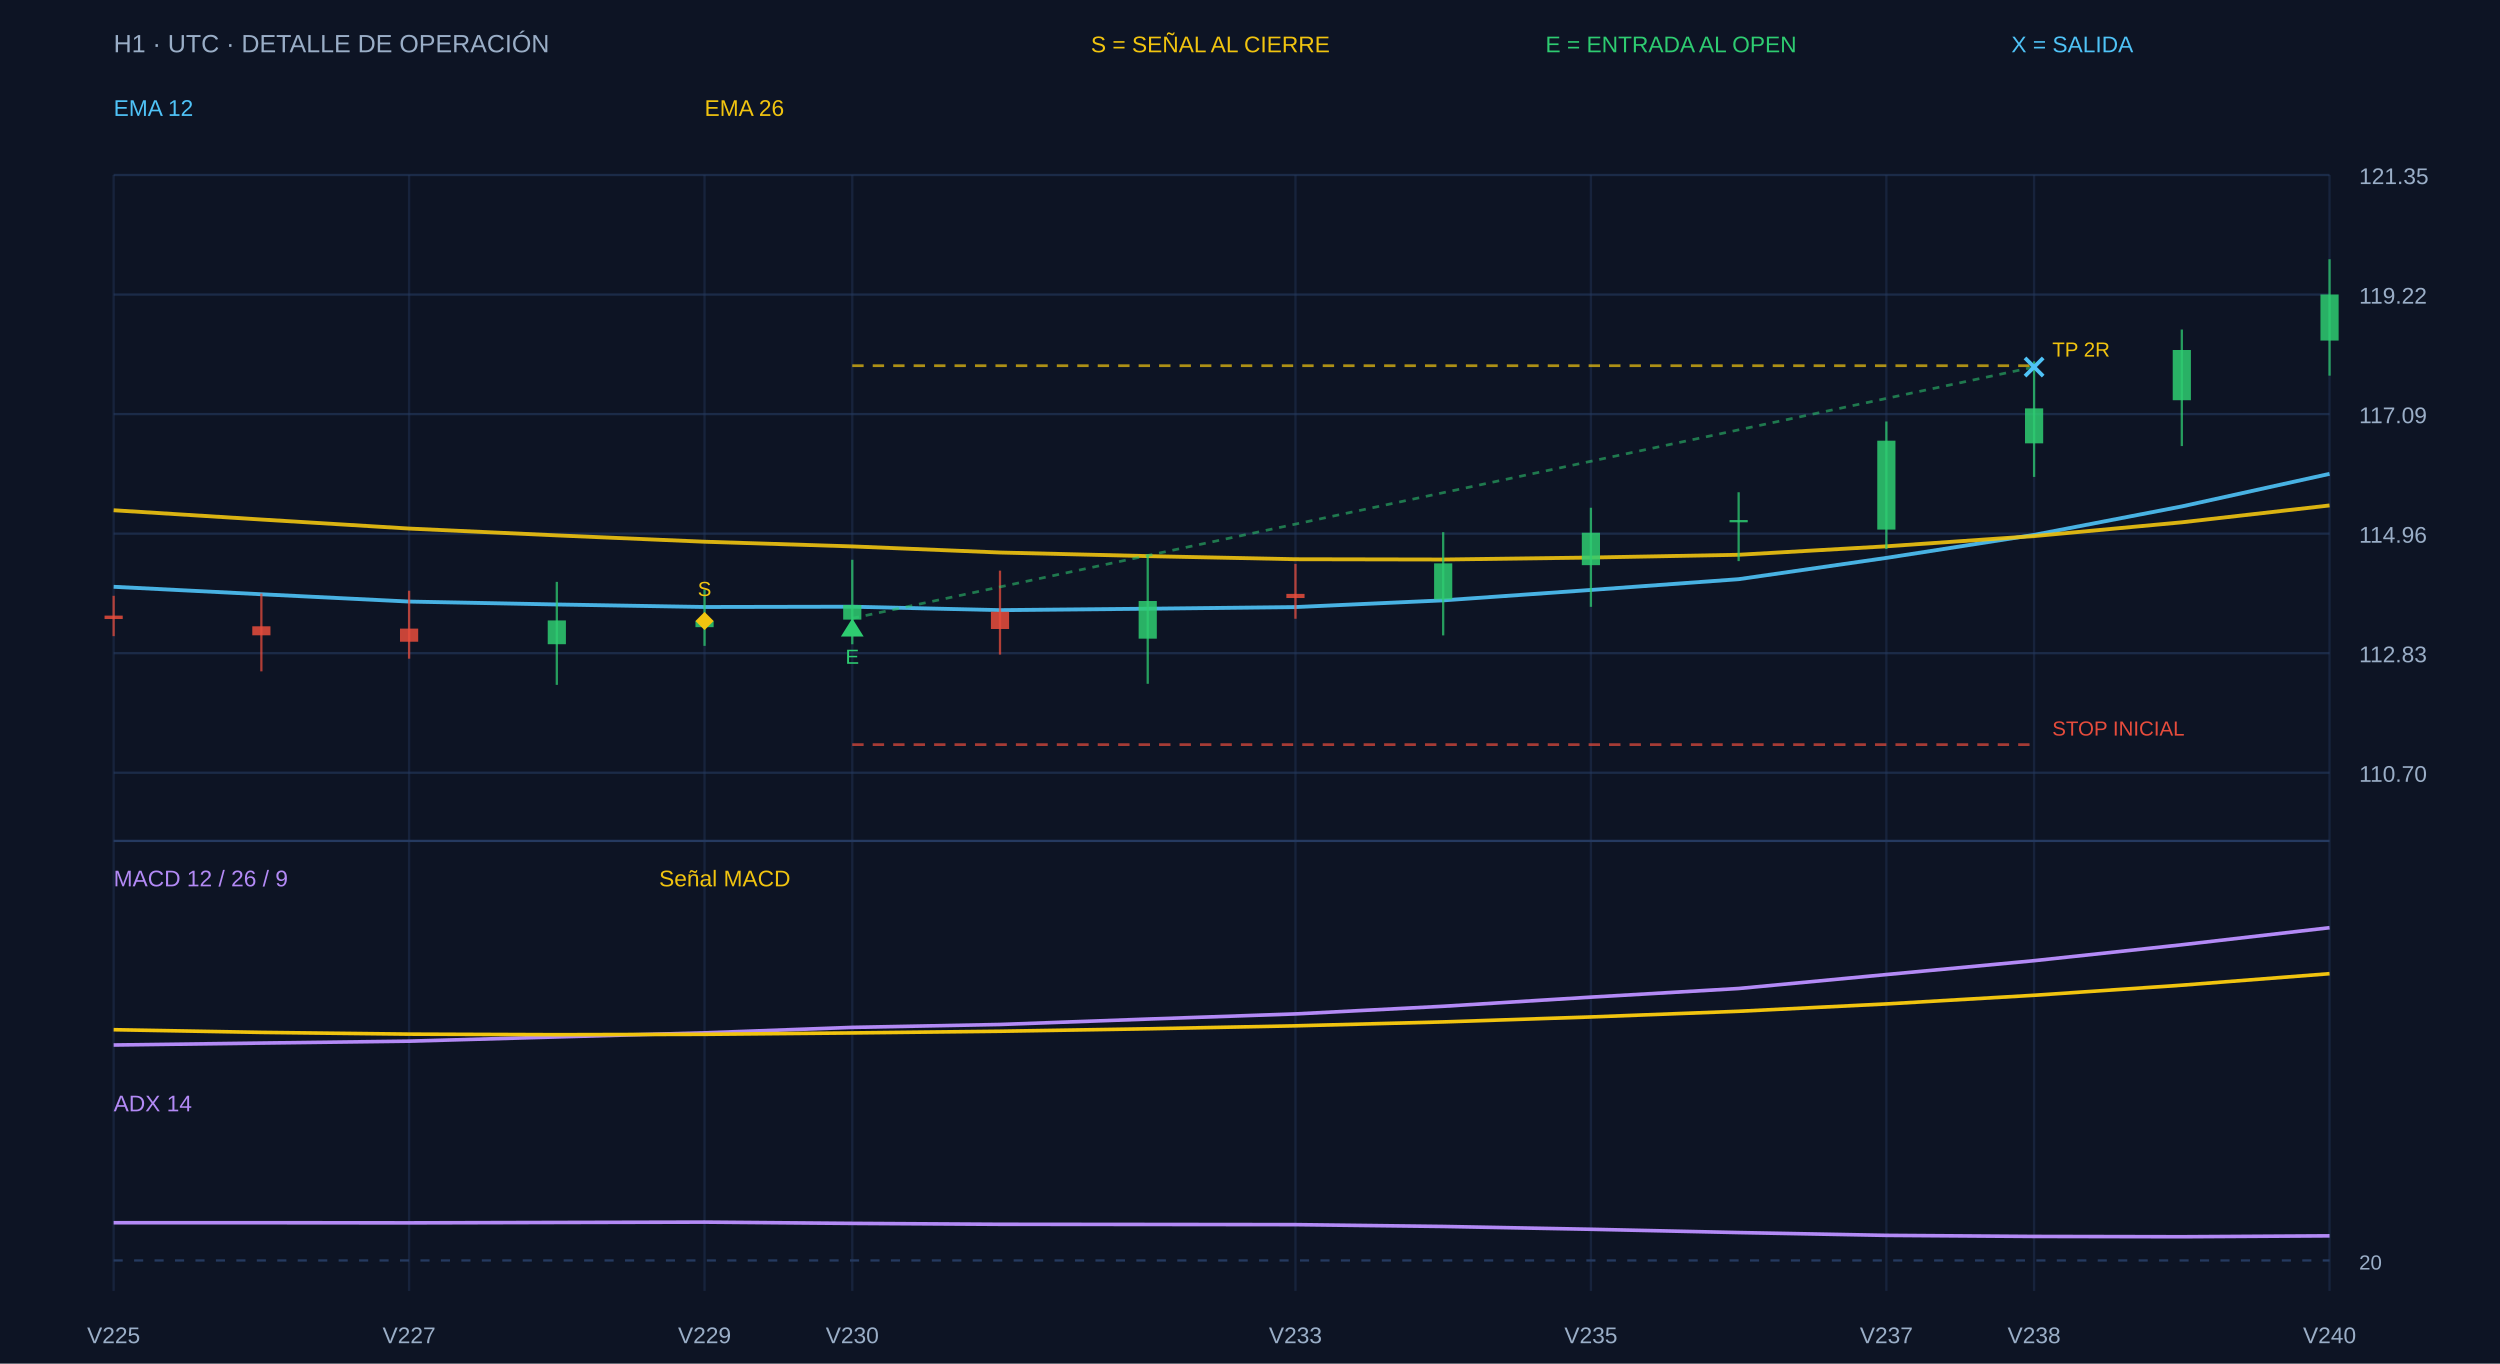
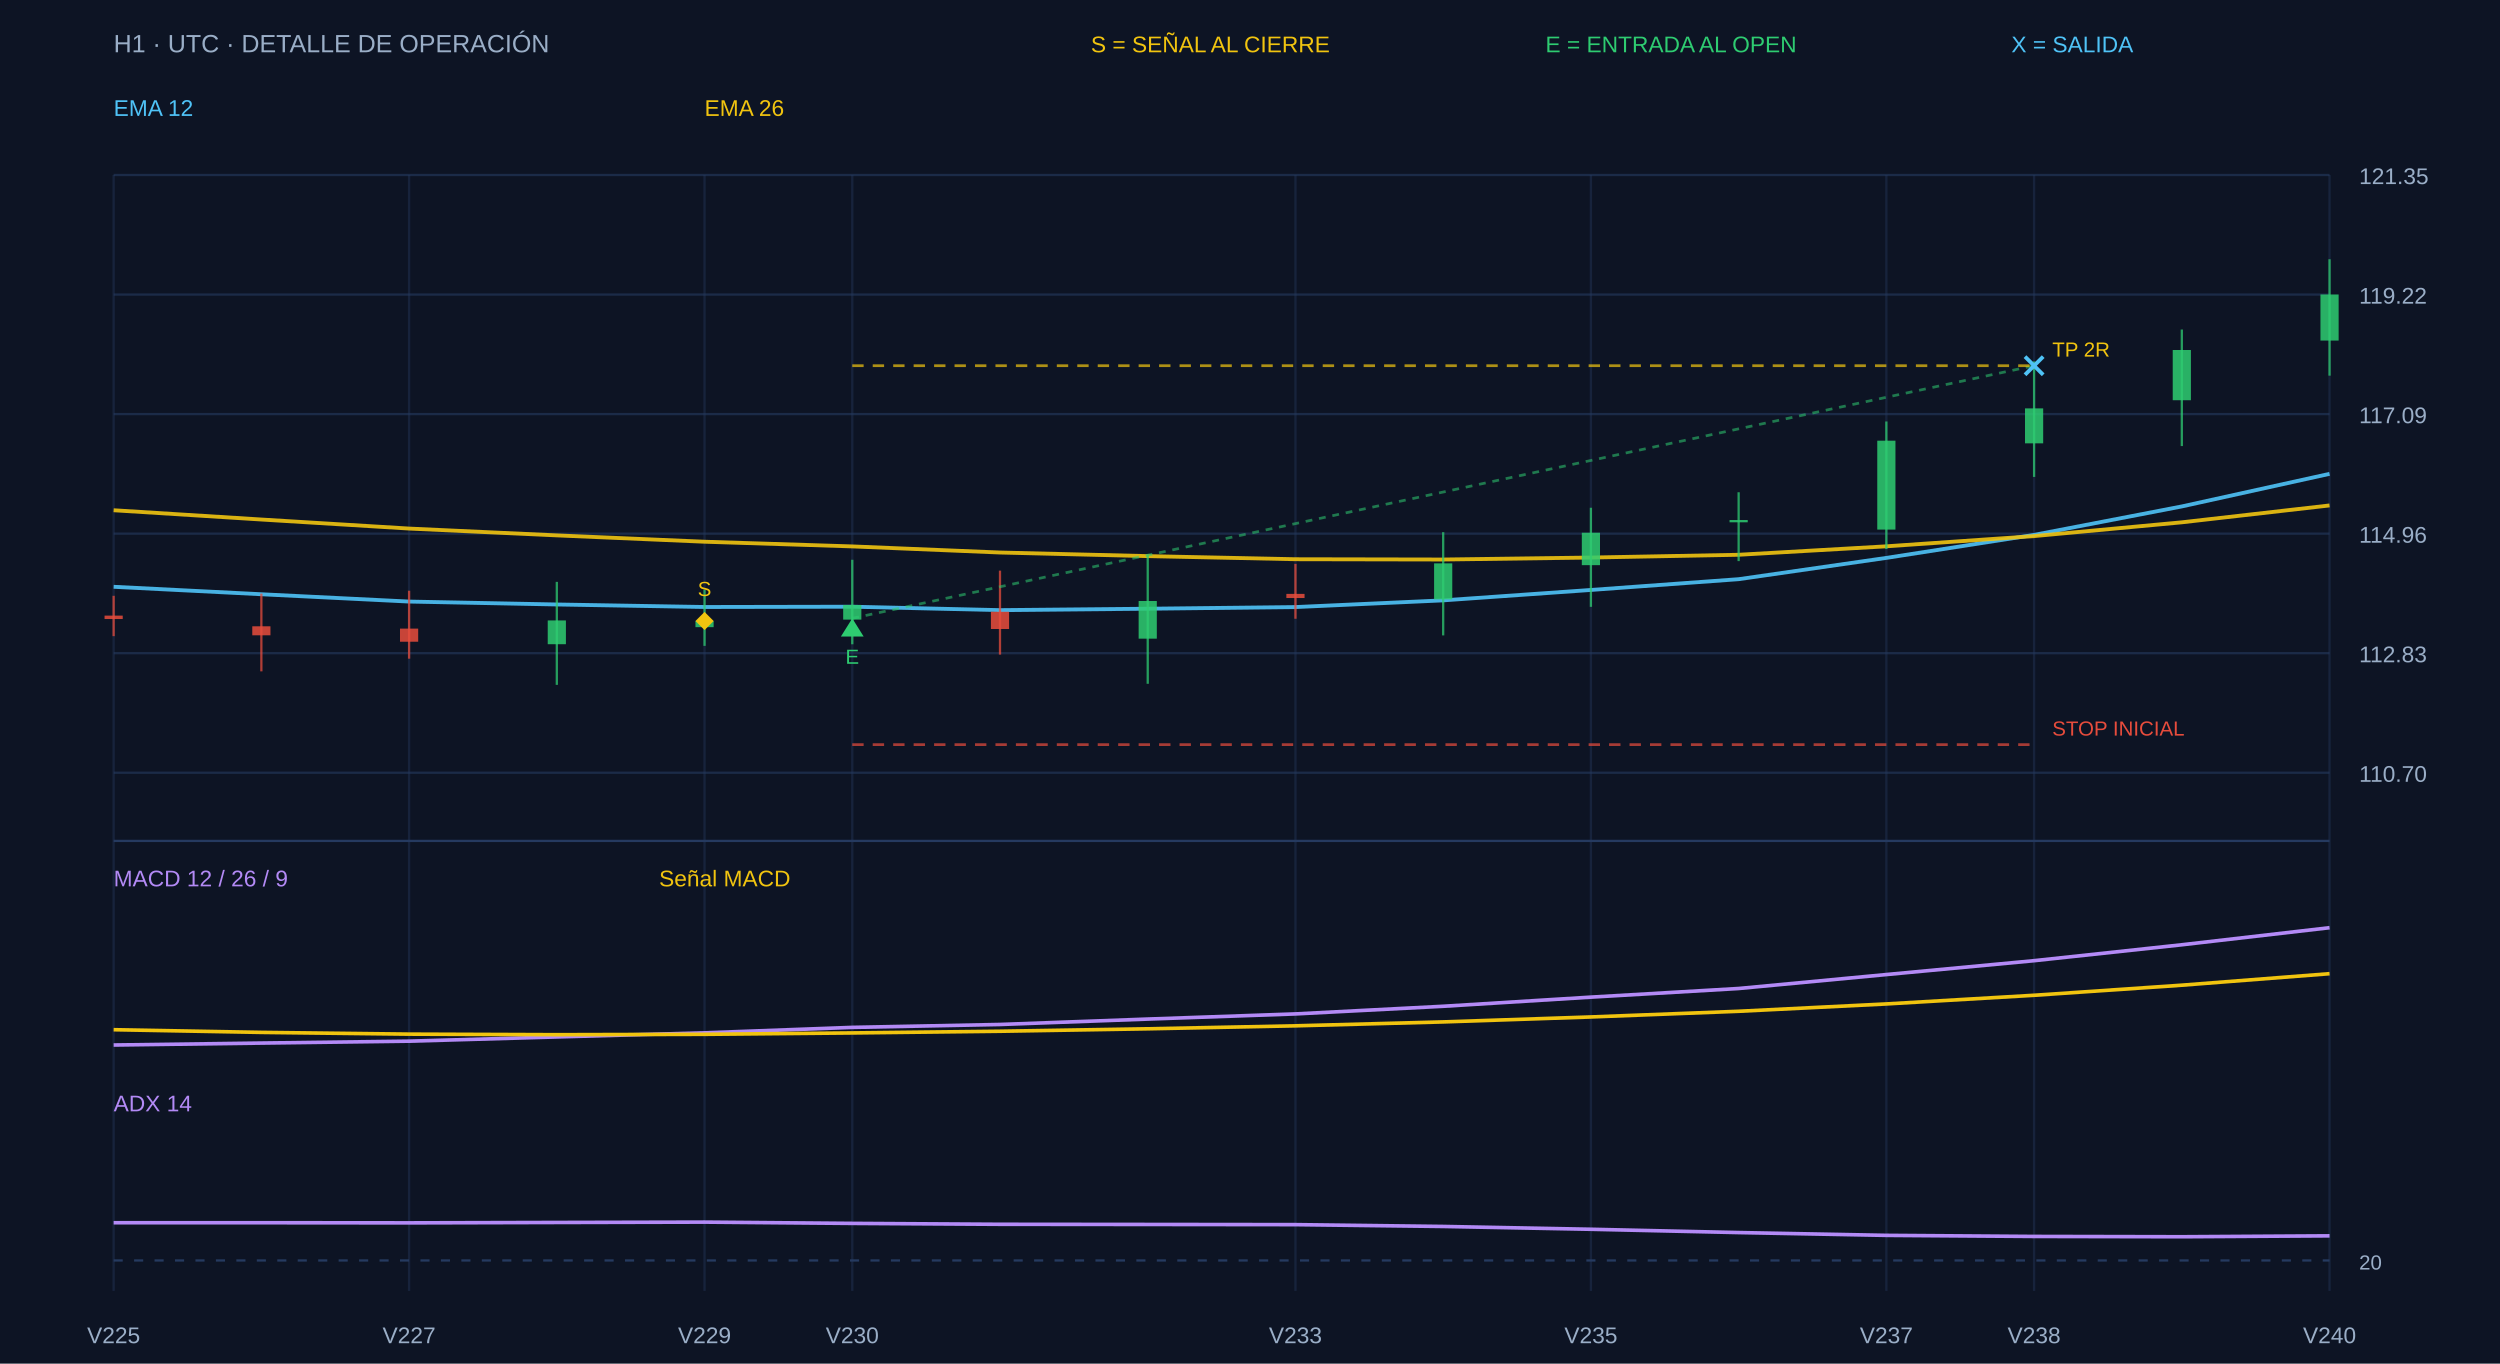
<svg xmlns="http://www.w3.org/2000/svg" viewBox="0 0 1100 600" role="img">
  <rect width="1100" height="600" fill="#0d1424" />
  <text x="50.00" y="23.00" fill="#9aaec7" font-size="11" font-family="Segoe UI,Arial,sans-serif" text-anchor="start">H1 · UTC · DETALLE DE OPERACIÓN</text>
  <text x="480.00" y="23.00" fill="#f1c40f" font-size="10" font-family="Segoe UI,Arial,sans-serif" text-anchor="start">S = SEÑAL AL CIERRE</text>
  <text x="680.00" y="23.00" fill="#2ecc71" font-size="10" font-family="Segoe UI,Arial,sans-serif" text-anchor="start">E = ENTRADA AL OPEN</text>
  <text x="885.00" y="23.00" fill="#4fc3f7" font-size="10" font-family="Segoe UI,Arial,sans-serif" text-anchor="start">X = SALIDA</text>
  <path d="M50 340.00H1025" stroke="#253a60" opacity=".6" />
  <text x="1038.00" y="344.00" fill="#9aaec7" font-size="10" font-family="Segoe UI,Arial,sans-serif" text-anchor="start">110.70</text>
  <path d="M50 287.40H1025" stroke="#253a60" opacity=".6" />
  <text x="1038.00" y="291.40" fill="#9aaec7" font-size="10" font-family="Segoe UI,Arial,sans-serif" text-anchor="start">112.83</text>
  <path d="M50 234.80H1025" stroke="#253a60" opacity=".6" />
  <text x="1038.00" y="238.80" fill="#9aaec7" font-size="10" font-family="Segoe UI,Arial,sans-serif" text-anchor="start">114.96</text>
  <path d="M50 182.20H1025" stroke="#253a60" opacity=".6" />
  <text x="1038.00" y="186.20" fill="#9aaec7" font-size="10" font-family="Segoe UI,Arial,sans-serif" text-anchor="start">117.09</text>
  <path d="M50 129.60H1025" stroke="#253a60" opacity=".6" />
  <text x="1038.00" y="133.60" fill="#9aaec7" font-size="10" font-family="Segoe UI,Arial,sans-serif" text-anchor="start">119.22</text>
  <path d="M50 77.00H1025" stroke="#253a60" opacity=".6" />
  <text x="1038.00" y="81.00" fill="#9aaec7" font-size="10" font-family="Segoe UI,Arial,sans-serif" text-anchor="start">121.35</text>
  <path d="M50.00 77V568" stroke="#253a60" opacity=".4" />
  <text x="50.00" y="591.00" fill="#9aaec7" font-size="10" font-family="Segoe UI,Arial,sans-serif" text-anchor="middle">V225</text>
  <path d="M180.00 77V568" stroke="#253a60" opacity=".4" />
  <text x="180.00" y="591.00" fill="#9aaec7" font-size="10" font-family="Segoe UI,Arial,sans-serif" text-anchor="middle">V227</text>
  <path d="M310.00 77V568" stroke="#253a60" opacity=".4" />
  <text x="310.00" y="591.00" fill="#9aaec7" font-size="10" font-family="Segoe UI,Arial,sans-serif" text-anchor="middle">V229</text>
  <path d="M375.00 77V568" stroke="#253a60" opacity=".4" />
  <text x="375.00" y="591.00" fill="#9aaec7" font-size="10" font-family="Segoe UI,Arial,sans-serif" text-anchor="middle">V230</text>
  <path d="M570.00 77V568" stroke="#253a60" opacity=".4" />
  <text x="570.00" y="591.00" fill="#9aaec7" font-size="10" font-family="Segoe UI,Arial,sans-serif" text-anchor="middle">V233</text>
  <path d="M700.00 77V568" stroke="#253a60" opacity=".4" />
  <text x="700.00" y="591.00" fill="#9aaec7" font-size="10" font-family="Segoe UI,Arial,sans-serif" text-anchor="middle">V235</text>
  <path d="M830.00 77V568" stroke="#253a60" opacity=".4" />
  <text x="830.00" y="591.00" fill="#9aaec7" font-size="10" font-family="Segoe UI,Arial,sans-serif" text-anchor="middle">V237</text>
  <path d="M895.00 77V568" stroke="#253a60" opacity=".4" />
  <text x="895.00" y="591.00" fill="#9aaec7" font-size="10" font-family="Segoe UI,Arial,sans-serif" text-anchor="middle">V238</text>
  <path d="M1025.00 77V568" stroke="#253a60" opacity=".4" />
  <text x="1025.00" y="591.00" fill="#9aaec7" font-size="10" font-family="Segoe UI,Arial,sans-serif" text-anchor="middle">V240</text>
  <polyline points="50.00,258.19 115.00,261.47 180.00,264.69 245.00,265.97 310.00,267.08 375.00,266.95 440.00,268.46 505.00,267.84 570.00,267.11 635.00,264.16 700.00,259.58 765.00,254.84 830.00,245.47 895.00,235.35 960.00,222.83 1025.00,208.49" fill="none" stroke="#4fc3f7" stroke-width="1.7" opacity="0.9" stroke-linejoin="round" />
  <text x="50.00" y="51.00" fill="#4fc3f7" font-size="10" font-family="Segoe UI,Arial,sans-serif" text-anchor="start">EMA 12</text>
  <polyline points="50.00,224.51 115.00,228.59 180.00,232.57 245.00,235.57 310.00,238.36 375.00,240.42 440.00,243.11 505.00,244.69 570.00,246.06 635.00,246.19 700.00,245.32 765.00,244.10 830.00,240.38 895.00,235.88 960.00,229.82 1025.00,222.39" fill="none" stroke="#f1c40f" stroke-width="1.7" opacity="0.9" stroke-linejoin="round" />
  <text x="310.00" y="51.00" fill="#f1c40f" font-size="10" font-family="Segoe UI,Arial,sans-serif" text-anchor="start">EMA 26</text>
  <path d="M50.00 262.15V279.91" stroke="#e74c3c" stroke-width="1" opacity=".75" />
  <rect x="46.00" y="270.87" width="8.00" height="1.50" fill="#e74c3c" opacity=".85" />
  <path d="M115.00 261.19V295.40" stroke="#e74c3c" stroke-width="1" opacity=".75" />
  <rect x="111.00" y="275.57" width="8.00" height="3.96" fill="#e74c3c" opacity=".85" />
  <path d="M180.00 259.92V289.82" stroke="#e74c3c" stroke-width="1" opacity=".75" />
  <rect x="176.00" y="276.59" width="8.00" height="5.77" fill="#e74c3c" opacity=".85" />
  <path d="M245.00 256.02V301.34" stroke="#2ecc71" stroke-width="1" opacity=".75" />
  <rect x="241.00" y="272.99" width="8.00" height="10.46" fill="#2ecc71" opacity=".85" />
  <path d="M310.00 259.52V284.18" stroke="#2ecc71" stroke-width="1" opacity=".75" />
  <rect x="306.00" y="273.24" width="8.00" height="2.71" fill="#2ecc71" opacity=".85" />
  <path d="M375.00 246.30V283.48" stroke="#2ecc71" stroke-width="1" opacity=".75" />
  <rect x="371.00" y="266.19" width="8.00" height="6.44" fill="#2ecc71" opacity=".85" />
  <path d="M440.00 251.08V288.03" stroke="#e74c3c" stroke-width="1" opacity=".75" />
  <rect x="436.00" y="269.17" width="8.00" height="7.59" fill="#e74c3c" opacity=".85" />
  <path d="M505.00 244.08V300.87" stroke="#2ecc71" stroke-width="1" opacity=".75" />
  <rect x="501.00" y="264.44" width="8.00" height="16.57" fill="#2ecc71" opacity=".85" />
  <path d="M570.00 248.10V272.26" stroke="#e74c3c" stroke-width="1" opacity=".75" />
  <rect x="566.00" y="261.31" width="8.00" height="1.82" fill="#e74c3c" opacity=".85" />
  <path d="M635.00 234.16V279.58" stroke="#2ecc71" stroke-width="1" opacity=".75" />
  <rect x="631.00" y="247.88" width="8.00" height="15.86" fill="#2ecc71" opacity=".85" />
  <path d="M700.00 223.41V267.01" stroke="#2ecc71" stroke-width="1" opacity=".75" />
  <rect x="696.00" y="234.40" width="8.00" height="14.27" fill="#2ecc71" opacity=".85" />
  <path d="M765.00 216.59V246.89" stroke="#2ecc71" stroke-width="1" opacity=".75" />
  <rect x="761.00" y="228.81" width="8.00" height="1.00" fill="#2ecc71" opacity=".85" />
  <path d="M830.00 185.45V241.57" stroke="#2ecc71" stroke-width="1" opacity=".75" />
  <rect x="826.00" y="193.90" width="8.00" height="39.12" fill="#2ecc71" opacity=".85" />
  <path d="M895.00 159.01V209.85" stroke="#2ecc71" stroke-width="1" opacity=".75" />
  <rect x="891.00" y="179.69" width="8.00" height="15.38" fill="#2ecc71" opacity=".85" />
  <path d="M960.00 144.99V196.27" stroke="#2ecc71" stroke-width="1" opacity=".75" />
  <rect x="956.00" y="154.00" width="8.00" height="22.10" fill="#2ecc71" opacity=".85" />
  <path d="M1025.00 114.06V165.29" stroke="#2ecc71" stroke-width="1" opacity=".75" />
  <rect x="1021.00" y="129.57" width="8.00" height="20.28" fill="#2ecc71" opacity=".85" />
-   <polyline points="375.00,272.07 895.00,161.49" fill="none" stroke="#2ecc71" stroke-width="1.2" opacity="0.55" stroke-linejoin="round" stroke-dasharray="3 3" />
+   <polyline points="375.00,272.07 895.00,160.91" fill="none" stroke="#2ecc71" stroke-width="1.2" opacity="0.55" stroke-linejoin="round" stroke-dasharray="3 3" />
  <polyline points="375.00,327.65 895.00,327.65" fill="none" stroke="#e74c3c" stroke-width="1.2" opacity="0.7" stroke-linejoin="round" stroke-dasharray="5 4" />
  <text x="903.00" y="323.65" fill="#e74c3c" font-size="9" font-family="Segoe UI,Arial,sans-serif" text-anchor="start">STOP INICIAL</text>
  <polyline points="375.00,160.91 895.00,160.91" fill="none" stroke="#f1c40f" stroke-width="1.2" opacity="0.7" stroke-linejoin="round" stroke-dasharray="5 4" />
  <text x="903.00" y="156.91" fill="#f1c40f" font-size="9" font-family="Segoe UI,Arial,sans-serif" text-anchor="start">TP 2R</text>
  <g>
    <path d="M310.00 269.24l4 4-4 4-4-4Z" fill="#f1c40f" />
    <text x="310.00" y="262.24" fill="#f1c40f" font-size="9" font-family="Segoe UI,Arial,sans-serif" text-anchor="middle">S</text>
  </g>
  <g>
    <path d="M375.00 272.07l-5 8h10Z" fill="#2ecc71" />
    <text x="375.00" y="292.07" fill="#2ecc71" font-size="9" font-family="Segoe UI,Arial,sans-serif" text-anchor="middle">E</text>
  </g>
  <g>
-     <path d="M891.00 157.49l8 8m-8 0 8-8" stroke="#4fc3f7" stroke-width="1.7" />
+     <path d="M891.00 156.91l8 8m-8 0 8-8" stroke="#4fc3f7" stroke-width="1.7" />
  </g>
  <path d="M50 370H1025" stroke="#253a60" />
  <polyline points="50.00,459.81 115.00,458.95 180.00,458.11 245.00,456.25 310.00,454.44 375.00,452.05 440.00,450.77 505.00,448.39 570.00,446.12 635.00,442.76 700.00,438.74 765.00,434.94 830.00,428.80 895.00,422.70 960.00,415.70 1025.00,408.19" fill="none" stroke="#b38af6" stroke-width="1.6" opacity="1" stroke-linejoin="round" />
  <text x="50.00" y="390.00" fill="#b38af6" font-size="10" font-family="Segoe UI,Arial,sans-serif" text-anchor="start">MACD 12 / 26 / 9</text>
  <polyline points="50.00,453.07 115.00,454.25 180.00,455.02 245.00,455.27 310.00,455.10 375.00,454.49 440.00,453.75 505.00,452.67 570.00,451.36 635.00,449.64 700.00,447.46 765.00,444.96 830.00,441.73 895.00,437.92 960.00,433.48 1025.00,428.42" fill="none" stroke="#f1c40f" stroke-width="1.6" opacity="1" stroke-linejoin="round" />
  <text x="290.00" y="390.00" fill="#f1c40f" font-size="10" font-family="Segoe UI,Arial,sans-serif" text-anchor="start">Señal MACD</text>
  <polyline points="50.00,554.60 1025.00,554.60" fill="none" stroke="#253a60" stroke-width="1" opacity="1" stroke-linejoin="round" stroke-dasharray="4 5" />
  <text x="1038.00" y="558.60" fill="#9aaec7" font-size="9" font-family="Segoe UI,Arial,sans-serif" text-anchor="start">20</text>
  <polyline points="50.00,538.00 115.00,538.00 180.00,538.06 245.00,537.89 310.00,537.73 375.00,538.29 440.00,538.69 505.00,538.76 570.00,538.84 635.00,539.64 700.00,540.88 765.00,542.33 830.00,543.56 895.00,544.03 960.00,544.17 1025.00,543.77" fill="none" stroke="#b38af6" stroke-width="1.6" opacity="1" stroke-linejoin="round" />
  <text x="50.00" y="489.00" fill="#b38af6" font-size="10" font-family="Segoe UI,Arial,sans-serif" text-anchor="start">ADX 14</text>
</svg>
